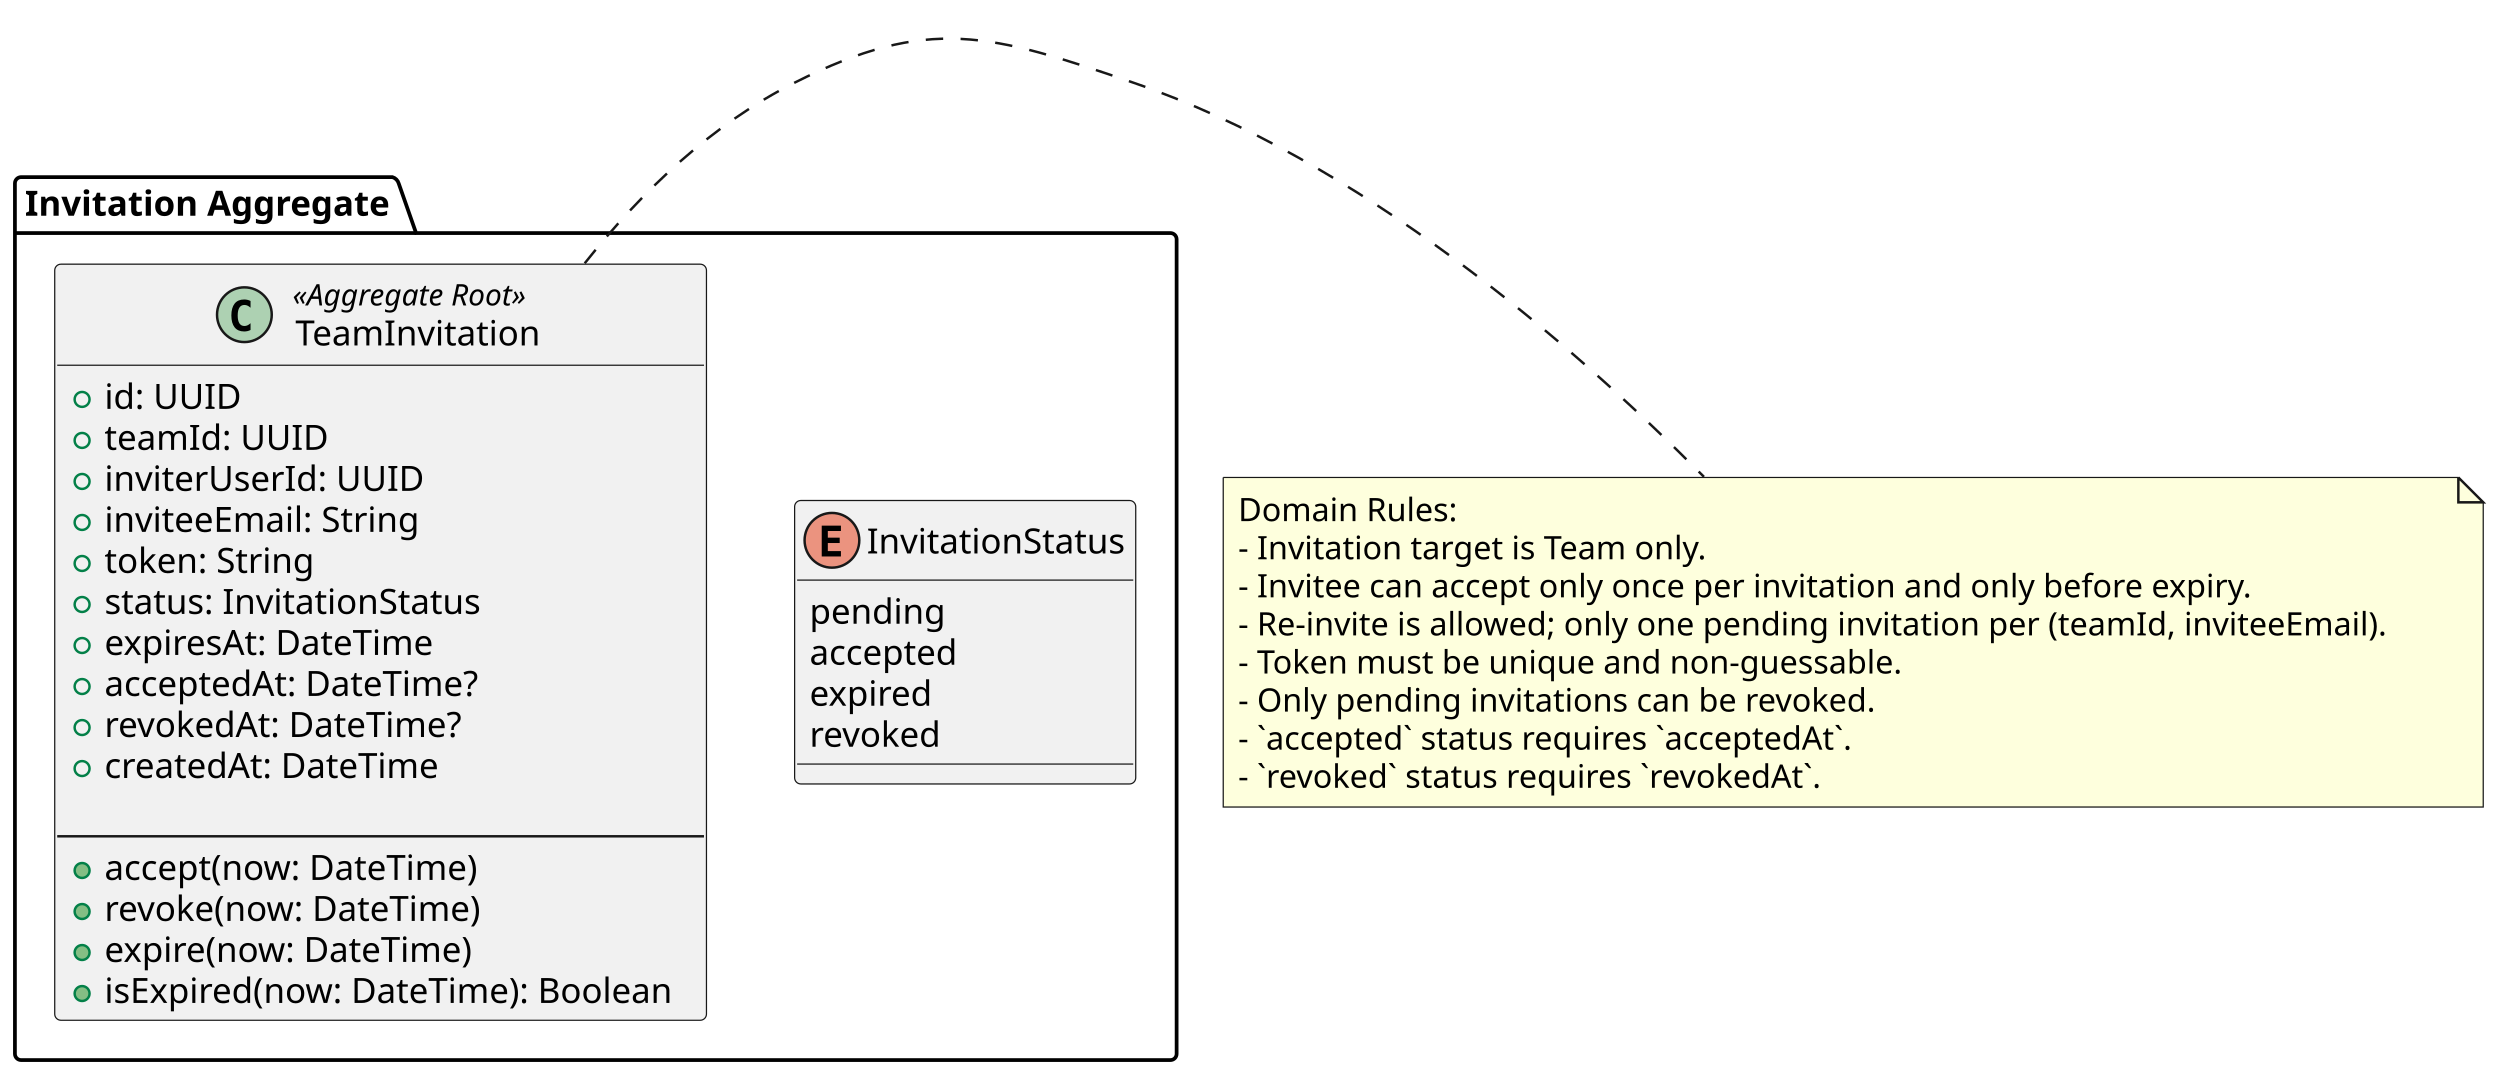
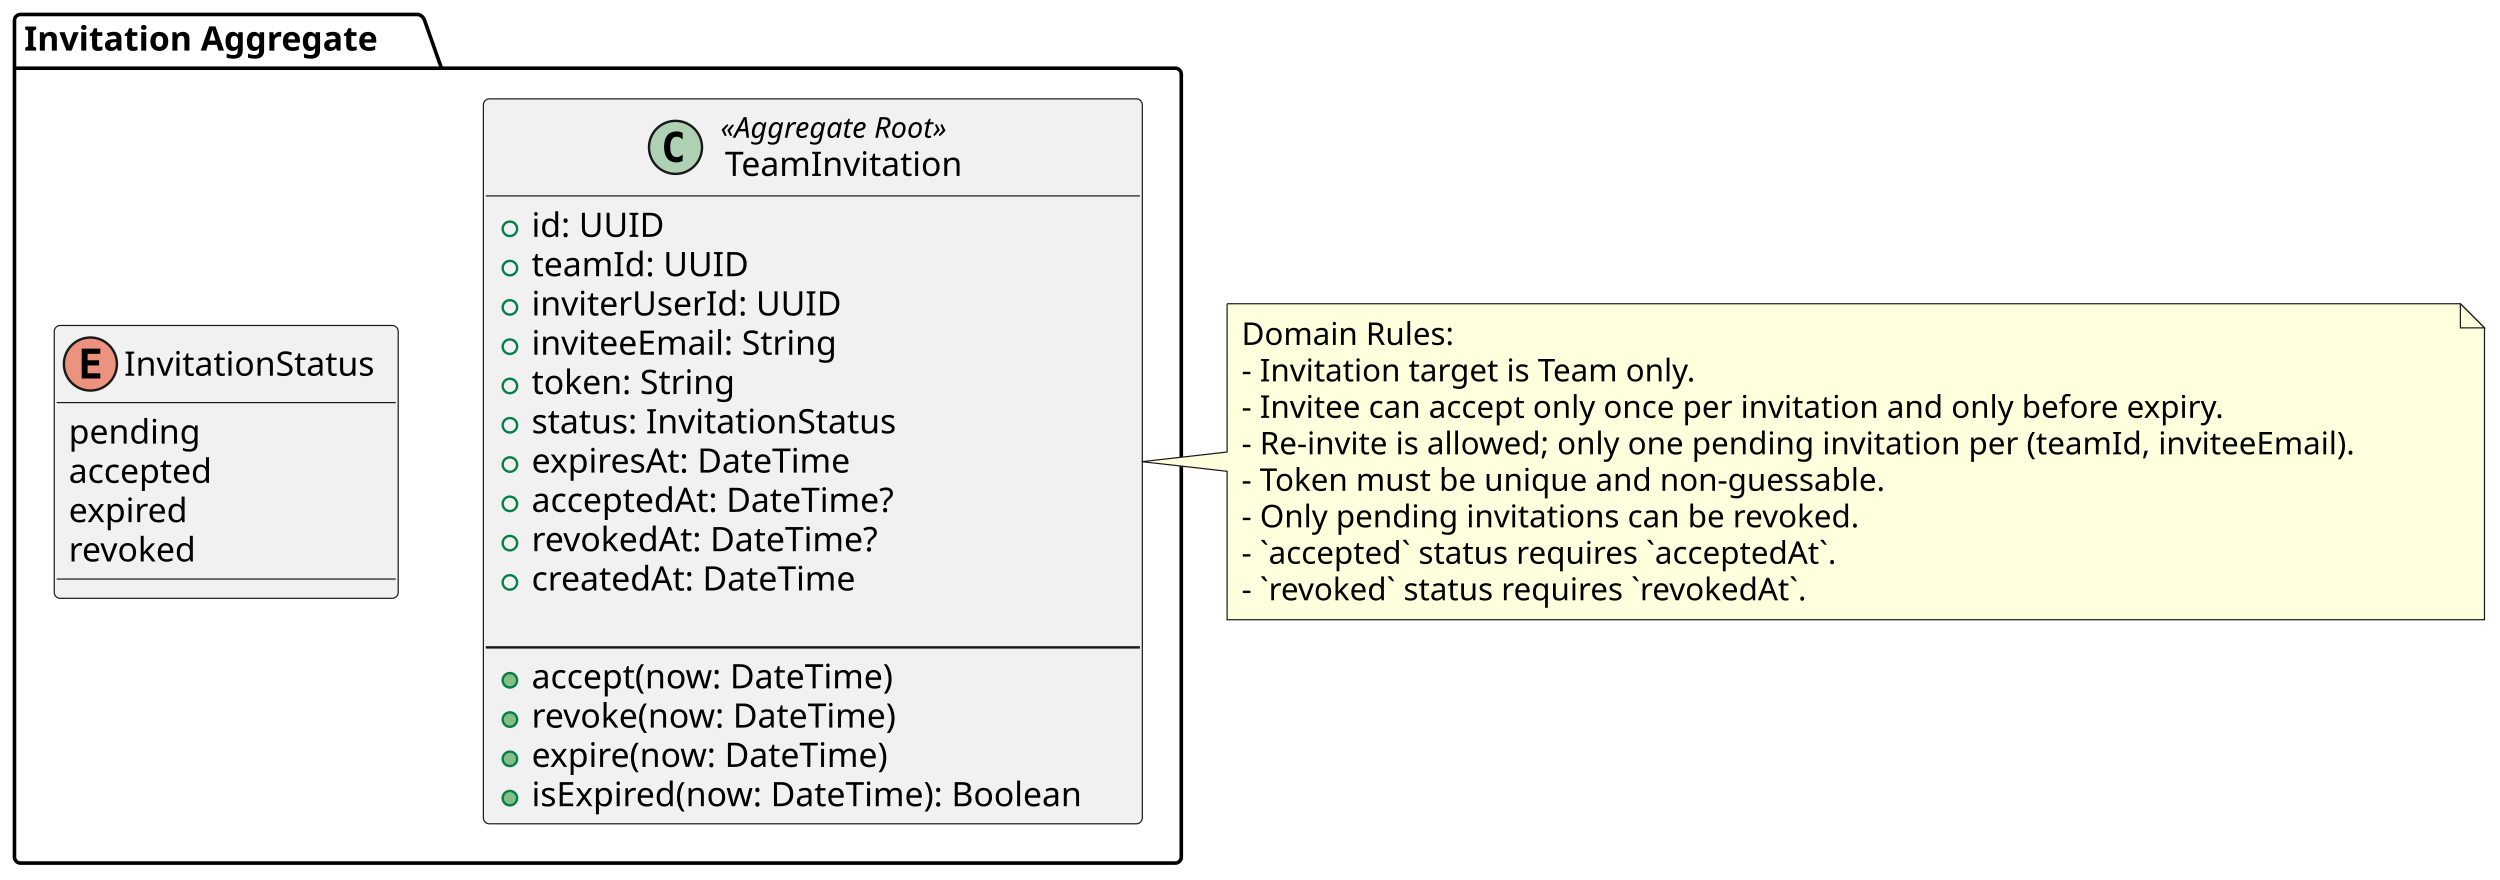
- <svg xmlns="http://www.w3.org/2000/svg" contentStyleType="text/css" data-diagram-type="CLASS" height="433px" preserveAspectRatio="none" style="width:1005px;height:433px;background:#FFFFFF;" version="1.1" viewBox="0 0 1005 433" width="1005px" zoomAndPan="magnify">
+ <svg xmlns="http://www.w3.org/2000/svg" contentStyleType="text/css" data-diagram-type="CLASS" height="365px" preserveAspectRatio="none" style="width:1037px;height:365px;background:#FFFFFF;" version="1.1" viewBox="0 0 1037 365" width="1037px" zoomAndPan="magnify">
  <defs />
  <g>
    <g class="cluster" data-qualified-name="Invitation Aggregate" data-source-line="1" id="ent0002">
-       <path d="M8.5,71.2 L157.765,71.2 A3.75,3.75 0 0 1 160.265,73.7 L167.265,93.688 L470.5,93.688 A2.5,2.5 0 0 1 473,96.188 L473,423.65 A2.5,2.5 0 0 1 470.5,426.15 L8.5,426.15 A2.5,2.5 0 0 1 6,423.65 L6,73.7 A2.5,2.5 0 0 1 8.5,71.2" fill="none" style="stroke:#000000;stroke-width:1.5;" />
-       <line style="stroke:#000000;stroke-width:1.5;" x1="6" x2="167.265" y1="93.688" y2="93.688" />
-       <text fill="#000000" font-family="sans-serif" font-size="14" font-weight="bold" lengthAdjust="spacing" textLength="148.265" x="10" y="86.735">Invitation Aggregate</text>
+       <path d="M8.5,6 L173.624,6 A3.75,3.75 0 0 1 176.124,8.5 L183.124,28.297 L487.5,28.297 A2.5,2.5 0 0 1 490,30.797 L490,355.5 A2.5,2.5 0 0 1 487.5,358 L8.5,358 A2.5,2.5 0 0 1 6,355.5 L6,8.5 A2.5,2.5 0 0 1 8.5,6" fill="none" style="stroke:#000000;stroke-width:1.5;" />
+       <line style="stroke:#000000;stroke-width:1.5;" x1="6" x2="183.124" y1="28.297" y2="28.297" />
+       <text fill="#000000" font-family="sans-serif" font-size="14" font-weight="bold" lengthAdjust="spacing" textLength="164.124" x="10" y="20.995">Invitation Aggregate</text>
    </g>
    <g class="entity" data-qualified-name="Invitation Aggregate.TeamInvitation" data-source-line="3" id="ent0003">
-       <rect fill="#F1F1F1" height="303.945" rx="2.5" ry="2.5" style="stroke:#181818;stroke-width:0.5;" width="261.997" x="22" y="106.2" />
-       <ellipse cx="98.245" cy="126.51" fill="#ADD1B2" rx="11" ry="11" style="stroke:#181818;stroke-width:1;" />
-       <path d="M100.718,132.654 Q100.137,132.952 99.498,133.102 Q98.858,133.251 98.153,133.251 Q95.646,133.251 94.326,131.599 Q93.006,129.948 93.006,126.826 Q93.006,123.697 94.326,122.045 Q95.646,120.393 98.153,120.393 Q98.858,120.393 99.506,120.543 Q100.153,120.692 100.718,120.991 L100.718,123.714 Q100.087,123.133 99.493,122.863 Q98.9,122.593 98.269,122.593 Q96.924,122.593 96.24,123.66 Q95.555,124.726 95.555,126.826 Q95.555,128.918 96.24,129.985 Q96.924,131.052 98.269,131.052 Q98.9,131.052 99.493,130.782 Q100.087,130.512 100.718,129.931 Z " fill="#000000" />
-       <text fill="#000000" font-family="sans-serif" font-size="12" font-style="italic" lengthAdjust="spacing" textLength="103.312" x="117.592" y="122.802">«Aggregate Root»</text>
-       <text fill="#000000" font-family="sans-serif" font-size="14" lengthAdjust="spacing" textLength="101.008" x="118.745" y="138.868">TeamInvitation</text>
-       <line style="stroke:#181818;stroke-width:0.5;" x1="23" x2="282.997" y1="146.821" y2="146.821" />
+       <rect fill="#F1F1F1" height="300.719" rx="2.5" ry="2.5" style="stroke:#181818;stroke-width:0.5;" width="273.338" x="200.5" y="41" />
+       <ellipse cx="280.197" cy="61.133" fill="#ADD1B2" rx="11" ry="11" style="stroke:#181818;stroke-width:1;" />
+       <path d="M283.166,66.773 Q282.587,67.07 281.947,67.211 Q281.306,67.367 280.603,67.367 Q278.103,67.367 276.775,65.727 Q275.462,64.07 275.462,60.945 Q275.462,57.82 276.775,56.164 Q278.103,54.508 280.603,54.508 Q281.306,54.508 281.947,54.664 Q282.603,54.82 283.166,55.117 L283.166,57.836 Q282.541,57.258 281.947,56.992 Q281.353,56.711 280.728,56.711 Q279.384,56.711 278.697,57.789 Q278.009,58.852 278.009,60.945 Q278.009,63.039 278.697,64.117 Q279.384,65.18 280.728,65.18 Q281.353,65.18 281.947,64.914 Q282.541,64.633 283.166,64.055 L283.166,66.773 Z " fill="#000000" />
+       <text fill="#000000" font-family="sans-serif" font-size="12" font-style="italic" lengthAdjust="spacing" textLength="109.172" x="298.833" y="57.139">«Aggregate Root»</text>
+       <text fill="#000000" font-family="sans-serif" font-size="14" lengthAdjust="spacing" textLength="105.444" x="300.697" y="72.964">TeamInvitation</text>
+       <line style="stroke:#181818;stroke-width:0.5;" x1="201.5" x2="472.838" y1="81.266" y2="81.266" />
      <g data-visibility-modifier="PUBLIC_FIELD">
-         <ellipse cx="33" cy="160.565" fill="none" rx="3" ry="3" style="stroke:#038048;stroke-width:1;" />
+         <ellipse cx="211.5" cy="94.914" fill="none" rx="3" ry="3" style="stroke:#038048;stroke-width:1;" />
      </g>
-       <text fill="#000000" font-family="sans-serif" font-size="14" lengthAdjust="spacing" textLength="55.638" x="42" y="164.356">id: UUID</text>
+       <text fill="#000000" font-family="sans-serif" font-size="14" lengthAdjust="spacing" textLength="57.347" x="220.5" y="98.261">id: UUID</text>
      <g data-visibility-modifier="PUBLIC_FIELD">
-         <ellipse cx="33" cy="177.054" fill="none" rx="3" ry="3" style="stroke:#038048;stroke-width:1;" />
+         <ellipse cx="211.5" cy="111.211" fill="none" rx="3" ry="3" style="stroke:#038048;stroke-width:1;" />
      </g>
-       <text fill="#000000" font-family="sans-serif" font-size="14" lengthAdjust="spacing" textLength="89.462" x="42" y="180.845">teamId: UUID</text>
+       <text fill="#000000" font-family="sans-serif" font-size="14" lengthAdjust="spacing" textLength="93.905" x="220.5" y="114.558">teamId: UUID</text>
      <g data-visibility-modifier="PUBLIC_FIELD">
-         <ellipse cx="33" cy="193.542" fill="none" rx="3" ry="3" style="stroke:#038048;stroke-width:1;" />
+         <ellipse cx="211.5" cy="127.508" fill="none" rx="3" ry="3" style="stroke:#038048;stroke-width:1;" />
      </g>
-       <text fill="#000000" font-family="sans-serif" font-size="14" lengthAdjust="spacing" textLength="128.782" x="42" y="197.333">inviterUserId: UUID</text>
+       <text fill="#000000" font-family="sans-serif" font-size="14" lengthAdjust="spacing" textLength="134.292" x="220.5" y="130.855">inviterUserId: UUID</text>
      <g data-visibility-modifier="PUBLIC_FIELD">
-         <ellipse cx="33" cy="210.03" fill="none" rx="3" ry="3" style="stroke:#038048;stroke-width:1;" />
+         <ellipse cx="211.5" cy="143.805" fill="none" rx="3" ry="3" style="stroke:#038048;stroke-width:1;" />
      </g>
-       <text fill="#000000" font-family="sans-serif" font-size="14" lengthAdjust="spacing" textLength="130.177" x="42" y="213.821">inviteeEmail: String</text>
+       <text fill="#000000" font-family="sans-serif" font-size="14" lengthAdjust="spacing" textLength="137.443" x="220.5" y="147.151">inviteeEmail: String</text>
      <g data-visibility-modifier="PUBLIC_FIELD">
-         <ellipse cx="33" cy="226.518" fill="none" rx="3" ry="3" style="stroke:#038048;stroke-width:1;" />
+         <ellipse cx="211.5" cy="160.102" fill="none" rx="3" ry="3" style="stroke:#038048;stroke-width:1;" />
      </g>
-       <text fill="#000000" font-family="sans-serif" font-size="14" lengthAdjust="spacing" textLength="87.336" x="42" y="230.309">token: String</text>
+       <text fill="#000000" font-family="sans-serif" font-size="14" lengthAdjust="spacing" textLength="90.597" x="220.5" y="163.448">token: String</text>
      <g data-visibility-modifier="PUBLIC_FIELD">
-         <ellipse cx="33" cy="243.007" fill="none" rx="3" ry="3" style="stroke:#038048;stroke-width:1;" />
+         <ellipse cx="211.5" cy="176.398" fill="none" rx="3" ry="3" style="stroke:#038048;stroke-width:1;" />
      </g>
-       <text fill="#000000" font-family="sans-serif" font-size="14" lengthAdjust="spacing" textLength="155.148" x="42" y="246.798">status: InvitationStatus</text>
+       <text fill="#000000" font-family="sans-serif" font-size="14" lengthAdjust="spacing" textLength="162.859" x="220.5" y="179.745">status: InvitationStatus</text>
      <g data-visibility-modifier="PUBLIC_FIELD">
-         <ellipse cx="33" cy="259.495" fill="none" rx="3" ry="3" style="stroke:#038048;stroke-width:1;" />
+         <ellipse cx="211.5" cy="192.695" fill="none" rx="3" ry="3" style="stroke:#038048;stroke-width:1;" />
      </g>
-       <text fill="#000000" font-family="sans-serif" font-size="14" lengthAdjust="spacing" textLength="138.688" x="42" y="263.286">expiresAt: DateTime</text>
+       <text fill="#000000" font-family="sans-serif" font-size="14" lengthAdjust="spacing" textLength="143.726" x="220.5" y="196.042">expiresAt: DateTime</text>
      <g data-visibility-modifier="PUBLIC_FIELD">
-         <ellipse cx="33" cy="275.983" fill="none" rx="3" ry="3" style="stroke:#038048;stroke-width:1;" />
+         <ellipse cx="211.5" cy="208.992" fill="none" rx="3" ry="3" style="stroke:#038048;stroke-width:1;" />
      </g>
-       <text fill="#000000" font-family="sans-serif" font-size="14" lengthAdjust="spacing" textLength="155.217" x="42" y="279.774">acceptedAt: DateTime?</text>
+       <text fill="#000000" font-family="sans-serif" font-size="14" lengthAdjust="spacing" textLength="164.281" x="220.5" y="212.339">acceptedAt: DateTime?</text>
      <g data-visibility-modifier="PUBLIC_FIELD">
-         <ellipse cx="33" cy="292.471" fill="none" rx="3" ry="3" style="stroke:#038048;stroke-width:1;" />
+         <ellipse cx="211.5" cy="225.289" fill="none" rx="3" ry="3" style="stroke:#038048;stroke-width:1;" />
      </g>
-       <text fill="#000000" font-family="sans-serif" font-size="14" lengthAdjust="spacing" textLength="148.852" x="42" y="296.262">revokedAt: DateTime?</text>
+       <text fill="#000000" font-family="sans-serif" font-size="14" lengthAdjust="spacing" textLength="156.645" x="220.5" y="228.636">revokedAt: DateTime?</text>
      <g data-visibility-modifier="PUBLIC_FIELD">
-         <ellipse cx="33" cy="308.96" fill="none" rx="3" ry="3" style="stroke:#038048;stroke-width:1;" />
+         <ellipse cx="211.5" cy="241.586" fill="none" rx="3" ry="3" style="stroke:#038048;stroke-width:1;" />
      </g>
-       <text fill="#000000" font-family="sans-serif" font-size="14" lengthAdjust="spacing" textLength="139.057" x="42" y="312.751">createdAt: DateTime</text>
-       <text fill="#000000" font-family="sans-serif" font-size="14" lengthAdjust="spacing" textLength="4.43" x="42" y="329.239"> </text>
-       <line style="stroke:#181818;stroke-width:1;" x1="23" x2="282.997" y1="336.192" y2="336.192" />
+       <text fill="#000000" font-family="sans-serif" font-size="14" lengthAdjust="spacing" textLength="146.023" x="220.5" y="244.933">createdAt: DateTime</text>
+       <text fill="#000000" font-family="sans-serif" font-size="14" lengthAdjust="spacing" textLength="4.45" x="220.5" y="261.229"> </text>
+       <line style="stroke:#181818;stroke-width:1;" x1="201.5" x2="472.838" y1="268.531" y2="268.531" />
      <g data-visibility-modifier="PUBLIC_METHOD">
-         <ellipse cx="33" cy="349.936" fill="#84BE84" rx="3" ry="3" style="stroke:#038048;stroke-width:1;" />
+         <ellipse cx="211.5" cy="282.18" fill="#84BE84" rx="3" ry="3" style="stroke:#038048;stroke-width:1;" />
      </g>
-       <text fill="#000000" font-family="sans-serif" font-size="14" lengthAdjust="spacing" textLength="154.984" x="42" y="353.727">accept(now: DateTime)</text>
+       <text fill="#000000" font-family="sans-serif" font-size="14" lengthAdjust="spacing" textLength="164.097" x="220.5" y="285.526">accept(now: DateTime)</text>
      <g data-visibility-modifier="PUBLIC_METHOD">
-         <ellipse cx="33" cy="366.425" fill="#84BE84" rx="3" ry="3" style="stroke:#038048;stroke-width:1;" />
+         <ellipse cx="211.5" cy="298.477" fill="#84BE84" rx="3" ry="3" style="stroke:#038048;stroke-width:1;" />
      </g>
-       <text fill="#000000" font-family="sans-serif" font-size="14" lengthAdjust="spacing" textLength="156.42" x="42" y="370.216">revoke(now: DateTime)</text>
+       <text fill="#000000" font-family="sans-serif" font-size="14" lengthAdjust="spacing" textLength="165.074" x="220.5" y="301.823">revoke(now: DateTime)</text>
      <g data-visibility-modifier="PUBLIC_METHOD">
-         <ellipse cx="33" cy="382.913" fill="#84BE84" rx="3" ry="3" style="stroke:#038048;stroke-width:1;" />
+         <ellipse cx="211.5" cy="314.773" fill="#84BE84" rx="3" ry="3" style="stroke:#038048;stroke-width:1;" />
      </g>
-       <text fill="#000000" font-family="sans-serif" font-size="14" lengthAdjust="spacing" textLength="153.836" x="42" y="386.704">expire(now: DateTime)</text>
+       <text fill="#000000" font-family="sans-serif" font-size="14" lengthAdjust="spacing" textLength="161.178" x="220.5" y="318.12">expire(now: DateTime)</text>
      <g data-visibility-modifier="PUBLIC_METHOD">
-         <ellipse cx="33" cy="399.401" fill="#84BE84" rx="3" ry="3" style="stroke:#038048;stroke-width:1;" />
+         <ellipse cx="211.5" cy="331.07" fill="#84BE84" rx="3" ry="3" style="stroke:#038048;stroke-width:1;" />
      </g>
-       <text fill="#000000" font-family="sans-serif" font-size="14" lengthAdjust="spacing" textLength="235.997" x="42" y="403.192">isExpired(now: DateTime): Boolean</text>
+       <text fill="#000000" font-family="sans-serif" font-size="14" lengthAdjust="spacing" textLength="247.338" x="220.5" y="334.417">isExpired(now: DateTime): Boolean</text>
    </g>
    <g class="entity" data-qualified-name="Invitation Aggregate.InvitationStatus" data-source-line="22" id="ent0004">
-       <rect fill="#F1F1F1" height="113.953" rx="2.5" ry="2.5" style="stroke:#181818;stroke-width:0.5;" width="137.123" x="319.44" y="201.2" />
-       <ellipse cx="334.44" cy="217.2" fill="#EB937F" rx="11" ry="11" style="stroke:#181818;stroke-width:1;" />
-       <path d="M338.054,223.7 L330.334,223.7 L330.334,211.307 L338.054,211.307 L338.054,213.465 L332.783,213.465 L332.783,216.138 L337.556,216.138 L337.556,218.296 L332.783,218.296 L332.783,221.542 L338.054,221.542 Z " fill="#000000" />
-       <text fill="#000000" font-family="sans-serif" font-size="14" lengthAdjust="spacing" textLength="105.123" x="348.44" y="222.491">InvitationStatus</text>
-       <line style="stroke:#181818;stroke-width:0.5;" x1="320.44" x2="455.563" y1="233.2" y2="233.2" />
-       <text fill="#000000" font-family="sans-serif" font-size="14" lengthAdjust="spacing" textLength="55.576" x="325.44" y="250.735">pending</text>
-       <text fill="#000000" font-family="sans-serif" font-size="14" lengthAdjust="spacing" textLength="60.532" x="325.44" y="267.223">accepted</text>
-       <text fill="#000000" font-family="sans-serif" font-size="14" lengthAdjust="spacing" textLength="51.584" x="325.44" y="283.712">expired</text>
-       <text fill="#000000" font-family="sans-serif" font-size="14" lengthAdjust="spacing" textLength="54.168" x="325.44" y="300.2">revoked</text>
-       <line style="stroke:#181818;stroke-width:0.5;" x1="320.44" x2="455.563" y1="307.153" y2="307.153" />
+       <rect fill="#F1F1F1" height="113.188" rx="2.5" ry="2.5" style="stroke:#181818;stroke-width:0.5;" width="142.674" x="22.5" y="135" />
+       <ellipse cx="37.5" cy="151" fill="#EB937F" rx="11" ry="11" style="stroke:#181818;stroke-width:1;" />
+       <path d="M41.609,157 L33.891,157 L33.891,144.609 L41.609,144.609 L41.609,146.766 L36.344,146.766 L36.344,149.438 L41.109,149.438 L41.109,151.594 L36.344,151.594 L36.344,154.844 L41.609,154.844 L41.609,157 Z " fill="#000000" />
+       <text fill="#000000" font-family="sans-serif" font-size="14" lengthAdjust="spacing" textLength="110.674" x="51.5" y="155.847">InvitationStatus</text>
+       <line style="stroke:#181818;stroke-width:0.5;" x1="23.5" x2="164.174" y1="167" y2="167" />
+       <text fill="#000000" font-family="sans-serif" font-size="14" lengthAdjust="spacing" textLength="56.909" x="28.5" y="183.995">pending</text>
+       <text fill="#000000" font-family="sans-serif" font-size="14" lengthAdjust="spacing" textLength="64.463" x="28.5" y="200.292">accepted</text>
+       <text fill="#000000" font-family="sans-serif" font-size="14" lengthAdjust="spacing" textLength="52.931" x="28.5" y="216.589">expired</text>
+       <text fill="#000000" font-family="sans-serif" font-size="14" lengthAdjust="spacing" textLength="56.827" x="28.5" y="232.886">revoked</text>
+       <line style="stroke:#181818;stroke-width:0.5;" x1="23.5" x2="164.174" y1="240.188" y2="240.188" />
    </g>
    <g class="entity" data-qualified-name="GMN5" data-source-line="31" id="ent0006">
-       <path d="M491.74,191.94 L491.74,324.424 L998.26,324.424 L998.26,201.94 L988.26,191.94 L491.74,191.94" fill="#FEFFDD" style="stroke:#181818;stroke-width:0.5;" />
-       <path d="M988.26,191.94 L988.26,201.94 L998.26,201.94 L988.26,191.94" fill="#FEFFDD" style="stroke:#181818;stroke-width:1;" />
-       <text fill="#000000" font-family="sans-serif" font-size="13" lengthAdjust="spacing" textLength="91.006" x="497.74" y="209.508">Domain Rules:</text>
-       <text fill="#000000" font-family="sans-serif" font-size="13" lengthAdjust="spacing" textLength="200.554" x="497.74" y="224.819">- Invitation target is Team only.</text>
-       <text fill="#000000" font-family="sans-serif" font-size="13" lengthAdjust="spacing" textLength="427.597" x="497.74" y="240.13">- Invitee can accept only once per invitation and only before expiry.</text>
-       <text fill="#000000" font-family="sans-serif" font-size="13" lengthAdjust="spacing" textLength="485.519" x="497.74" y="255.44">- Re-invite is allowed; only one pending invitation per (teamId, inviteeEmail).</text>
-       <text fill="#000000" font-family="sans-serif" font-size="13" lengthAdjust="spacing" textLength="284.039" x="497.74" y="270.75">- Token must be unique and non-guessable.</text>
-       <text fill="#000000" font-family="sans-serif" font-size="13" lengthAdjust="spacing" textLength="269.921" x="497.74" y="286.061">- Only pending invitations can be revoked.</text>
-       <text fill="#000000" font-family="sans-serif" font-size="13" lengthAdjust="spacing" textLength="276.263" x="497.74" y="301.372">- `accepted` status requires `acceptedAt`.</text>
-       <text fill="#000000" font-family="sans-serif" font-size="13" lengthAdjust="spacing" textLength="264.443" x="497.74" y="316.682">- `revoked` status requires `revokedAt`.</text>
-     </g>
-     <g class="link" data-entity-1="ent0003" data-entity-2="ent0006" data-link-type="association" data-source-line="31" id="lnk7">
-       <path d="M235.05,105.85 C258.27,76.58 286.41,49.88 319.5,33.2 C373.48,6 398.32,13.6 455.5,33.2 C546.57,64.43 631.08,137.29 685,191.69" fill="none" id="TeamInvitation-GMN5" style="stroke:#181818;stroke-width:1;stroke-dasharray:7,7;" />
+       <path d="M509,126 L509,187.5 L473.58,191.5 L509,195.5 L509,257.062 A0,0 0 0 0 509,257.062 L1030.563,257.062 A0,0 0 0 0 1030.563,257.062 L1030.563,136 L1020.563,126 L509,126 A0,0 0 0 0 509,126" fill="#FEFFDD" style="stroke:#181818;stroke-width:0.5;" />
+       <path d="M1020.563,126 L1020.563,136 L1030.563,136 L1020.563,126" fill="#FEFFDD" style="stroke:#181818;stroke-width:0.5;" />
+       <text fill="#000000" font-family="sans-serif" font-size="13" lengthAdjust="spacing" textLength="94.612" x="515" y="143.067">Domain Rules:</text>
+       <text fill="#000000" font-family="sans-serif" font-size="13" lengthAdjust="spacing" textLength="205.036" x="515" y="158.2">- Invitation target is Team only.</text>
+       <text fill="#000000" font-family="sans-serif" font-size="13" lengthAdjust="spacing" textLength="441.937" x="515" y="173.333">- Invitee can accept only once per invitation and only before expiry.</text>
+       <text fill="#000000" font-family="sans-serif" font-size="13" lengthAdjust="spacing" textLength="500.563" x="515" y="188.465">- Re-invite is allowed; only one pending invitation per (teamId, inviteeEmail).</text>
+       <text fill="#000000" font-family="sans-serif" font-size="13" lengthAdjust="spacing" textLength="286.324" x="515" y="203.598">- Token must be unique and non-guessable.</text>
+       <text fill="#000000" font-family="sans-serif" font-size="13" lengthAdjust="spacing" textLength="276.504" x="515" y="218.731">- Only pending invitations can be revoked.</text>
+       <text fill="#000000" font-family="sans-serif" font-size="13" lengthAdjust="spacing" textLength="278.567" x="515" y="233.864">- `accepted` status requires `acceptedAt`.</text>
+       <text fill="#000000" font-family="sans-serif" font-size="13" lengthAdjust="spacing" textLength="264.386" x="515" y="248.997">- `revoked` status requires `revokedAt`.</text>
    </g>
  </g>
</svg>
